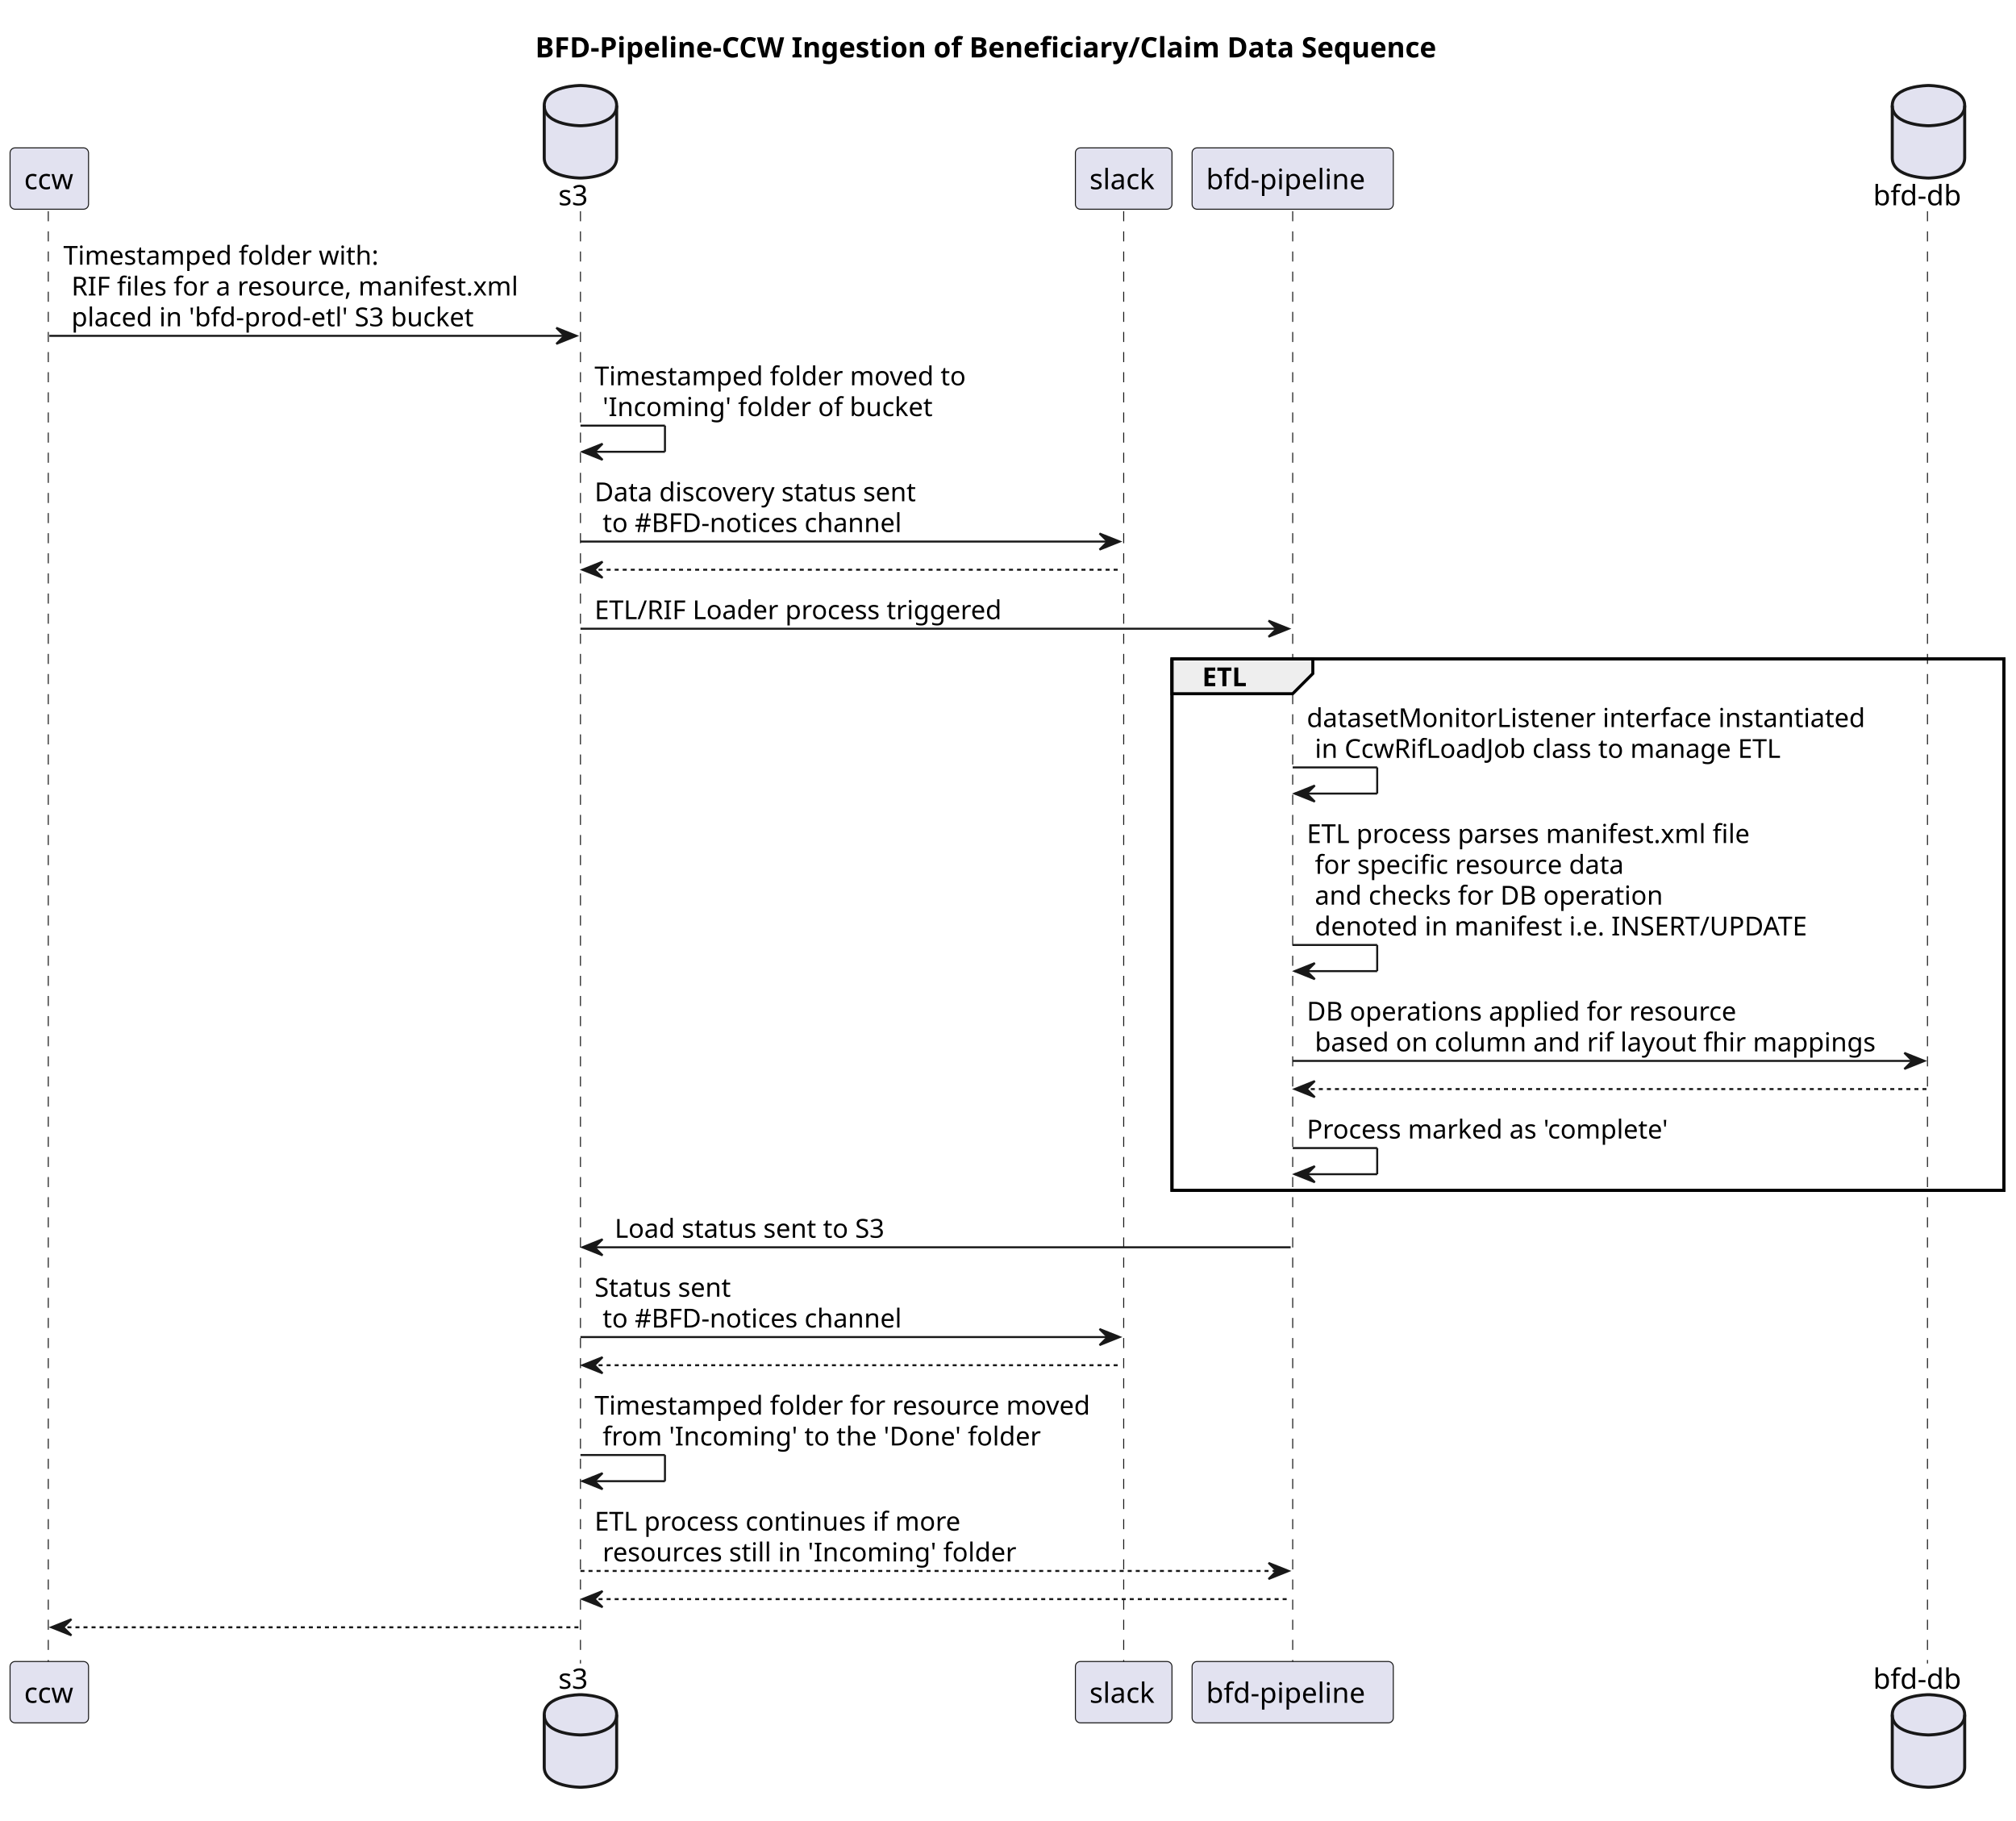
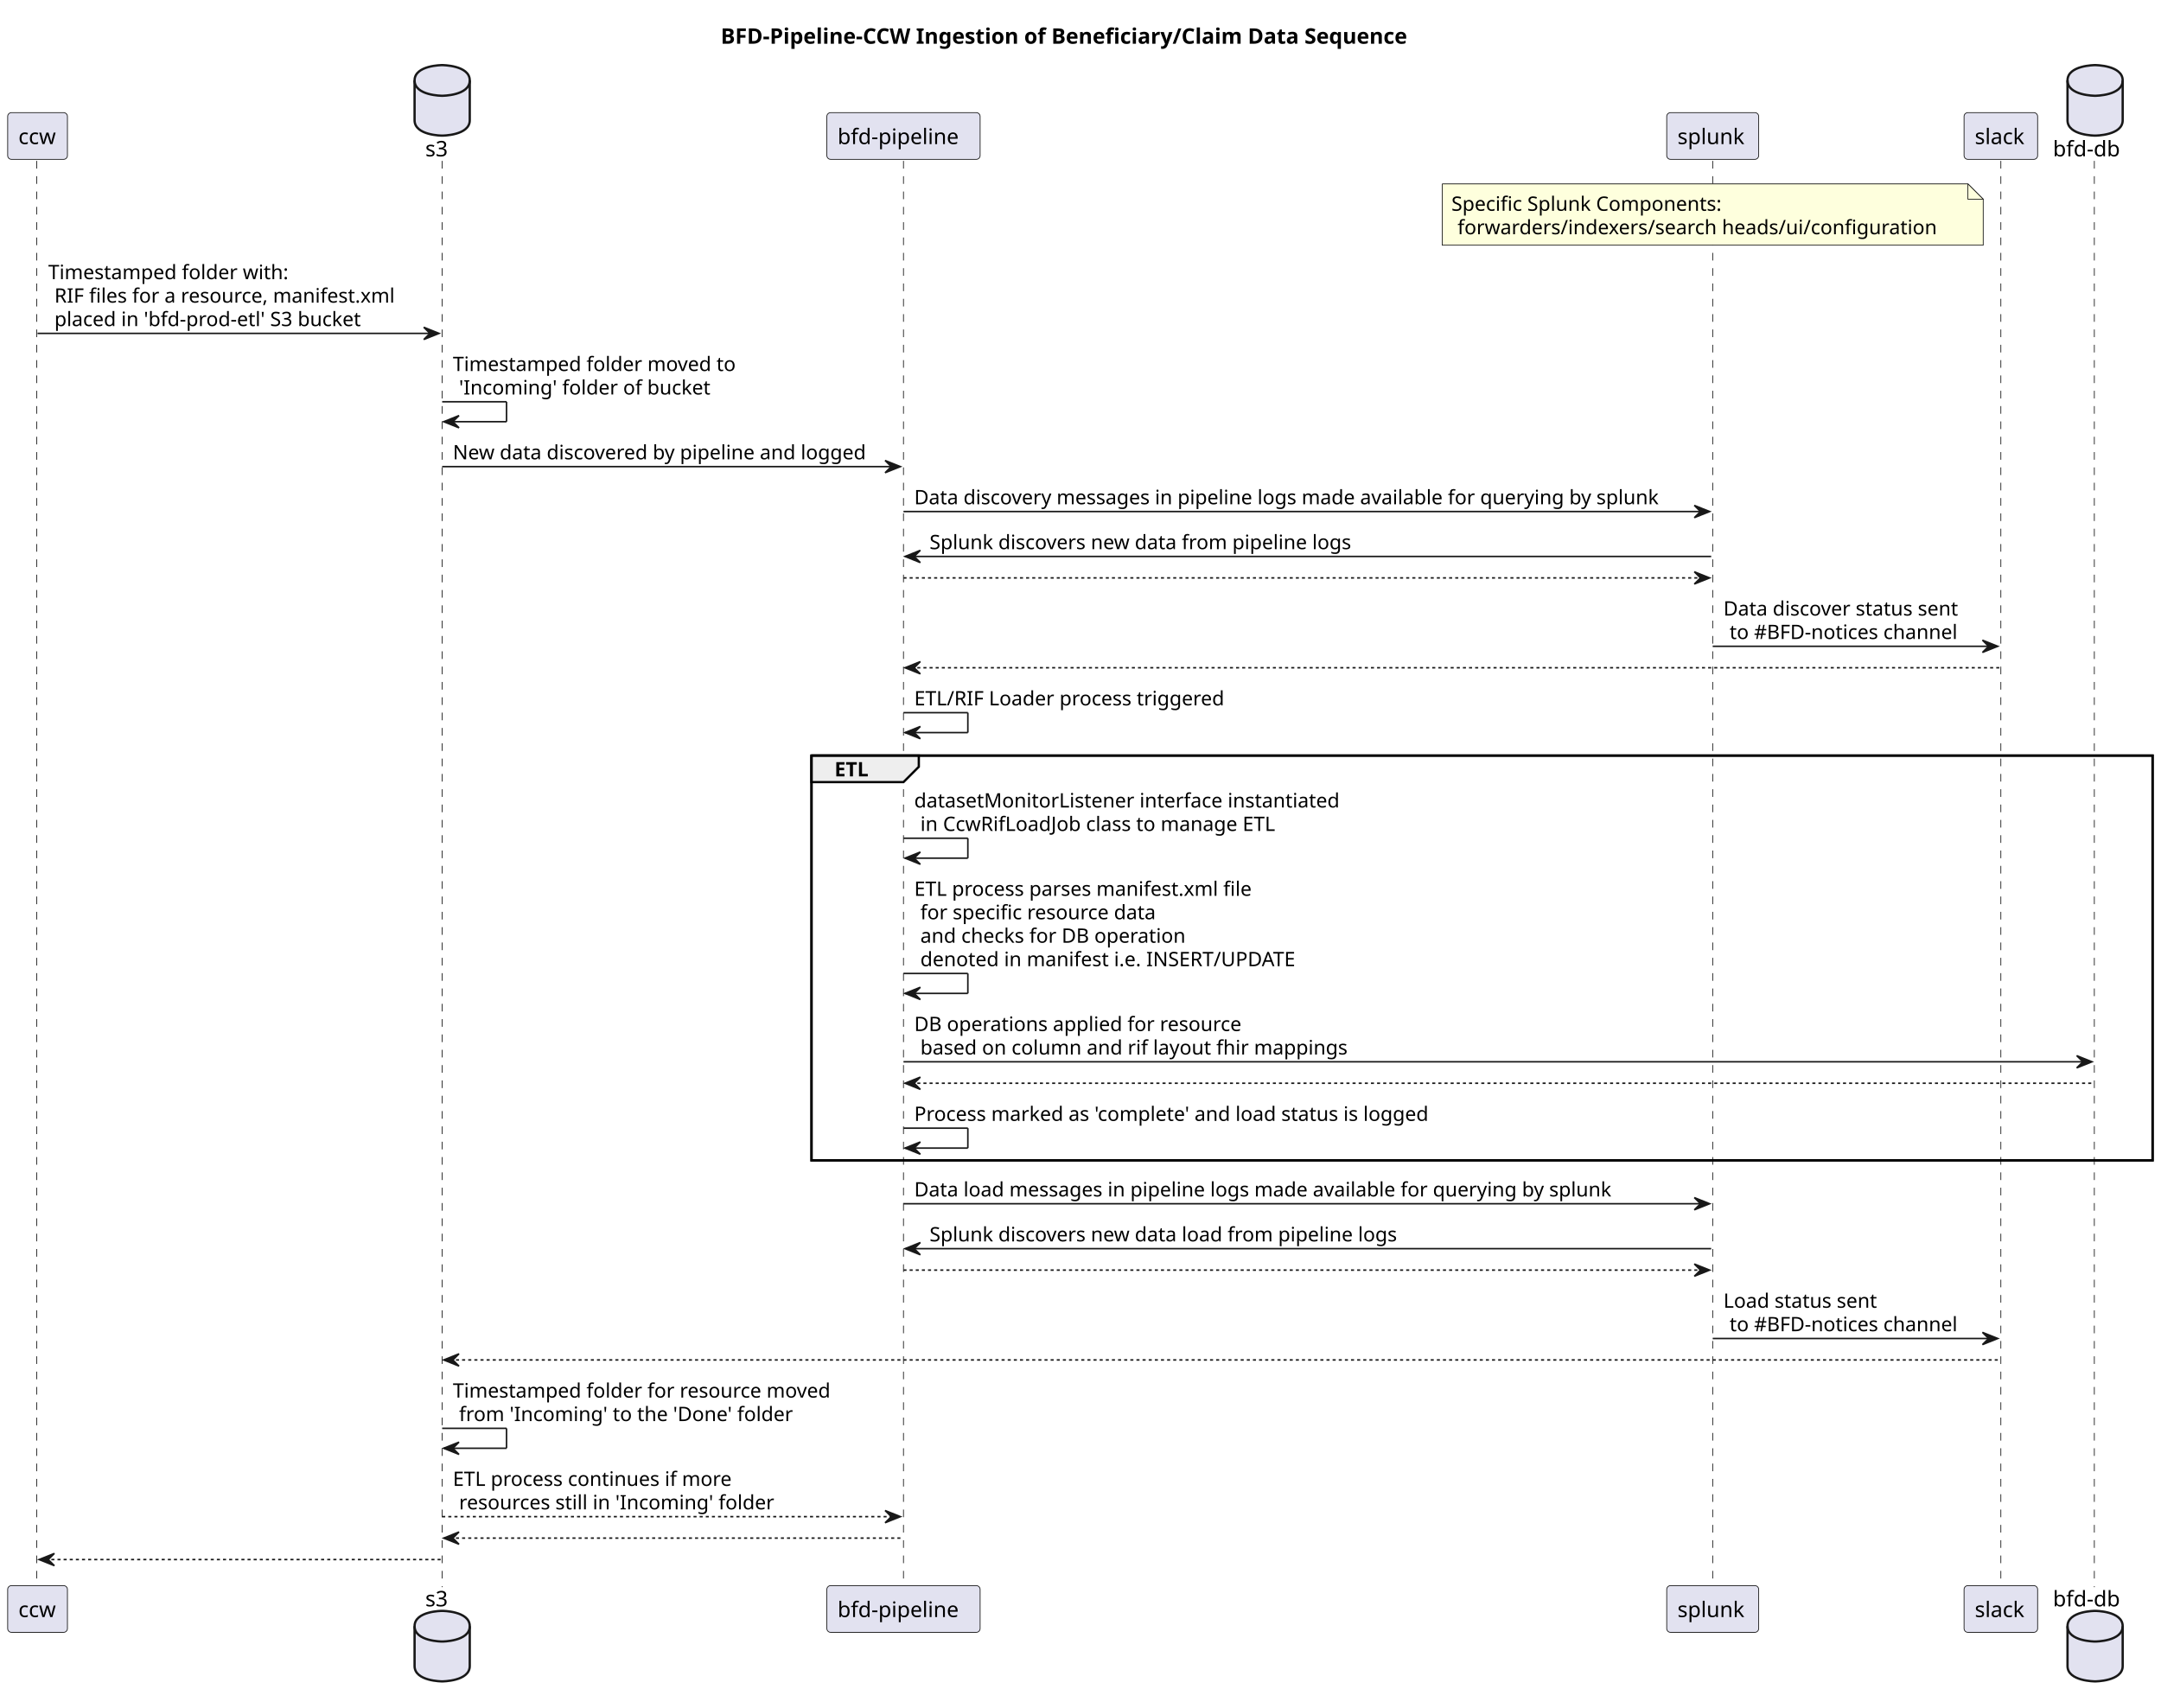
- <svg xmlns="http://www.w3.org/2000/svg" contentStyleType="text/css" height="905px" preserveAspectRatio="none" style="width:1002px;height:905px;background:#FFFFFF;" version="1.1" viewBox="0 0 1002 905" width="1002px" zoomAndPan="magnify">
+ <svg xmlns="http://www.w3.org/2000/svg" contentStyleType="text/css" height="1114px" preserveAspectRatio="none" style="width:1410px;height:1114px;background:#FFFFFF;" version="1.1" viewBox="0 0 1410 1114" width="1410px" zoomAndPan="magnify">
  <defs />
  <g>
-     <rect fill="none" height="26.488" id="_title" style="stroke:none;stroke-width:1.0;" width="483" x="261" y="10" />
-     <text fill="#000000" font-family="sans-serif" font-size="14" font-weight="bold" lengthAdjust="spacing" textLength="473" x="266" y="28.535">BFD-Pipeline-CCW Ingestion of Beneficiary/Claim Data Sequence</text>
-     <rect fill="none" height="264.106" style="stroke:#000000;stroke-width:1.5;" width="413.5" x="582.5" y="327.461" />
-     <line style="stroke:#181818;stroke-width:0.5;stroke-dasharray:5.0,5.0;" x1="24" x2="24" y1="104.977" y2="826.74" />
-     <line style="stroke:#181818;stroke-width:0.5;stroke-dasharray:5.0,5.0;" x1="288.5" x2="288.5" y1="104.977" y2="826.74" />
-     <line style="stroke:#181818;stroke-width:0.5;stroke-dasharray:5.0,5.0;" x1="558.5" x2="558.5" y1="104.977" y2="826.74" />
-     <line style="stroke:#181818;stroke-width:0.5;stroke-dasharray:5.0,5.0;" x1="642.5" x2="642.5" y1="104.977" y2="826.74" />
-     <line style="stroke:#181818;stroke-width:0.5;stroke-dasharray:5.0,5.0;" x1="958" x2="958" y1="104.977" y2="826.74" />
+     <rect fill="none" height="26.488" id="_title" style="stroke:none;stroke-width:1.0;" width="483" x="465.25" y="10" />
+     <text fill="#000000" font-family="sans-serif" font-size="14" font-weight="bold" lengthAdjust="spacing" textLength="473" x="470.25" y="28.535">BFD-Pipeline-CCW Ingestion of Beneficiary/Claim Data Sequence</text>
+     <rect fill="none" height="264.106" style="stroke:#000000;stroke-width:1.5;" width="875" x="529.5" y="493.014" />
+     <line style="stroke:#181818;stroke-width:0.5;stroke-dasharray:5.0,5.0;" x1="24" x2="24" y1="104.977" y2="1035.603" />
+     <line style="stroke:#181818;stroke-width:0.5;stroke-dasharray:5.0,5.0;" x1="288.5" x2="288.5" y1="104.977" y2="1035.603" />
+     <line style="stroke:#181818;stroke-width:0.5;stroke-dasharray:5.0,5.0;" x1="589.5" x2="589.5" y1="104.977" y2="1035.603" />
+     <line style="stroke:#181818;stroke-width:0.5;stroke-dasharray:5.0,5.0;" x1="1117.5" x2="1117.5" y1="104.977" y2="1035.603" />
+     <line style="stroke:#181818;stroke-width:0.5;stroke-dasharray:5.0,5.0;" x1="1305.5" x2="1305.5" y1="104.977" y2="1035.603" />
+     <line style="stroke:#181818;stroke-width:0.5;stroke-dasharray:5.0,5.0;" x1="1366.5" x2="1366.5" y1="104.977" y2="1035.603" />
    <rect fill="#E2E2F0" height="30.488" rx="2.5" ry="2.5" style="stroke:#181818;stroke-width:0.5;" width="39" x="5" y="73.488" />
    <text fill="#000000" font-family="sans-serif" font-size="14" lengthAdjust="spacing" textLength="25" x="12" y="94.023">ccw</text>
-     <rect fill="#E2E2F0" height="30.488" rx="2.5" ry="2.5" style="stroke:#181818;stroke-width:0.5;" width="39" x="5" y="825.74" />
-     <text fill="#000000" font-family="sans-serif" font-size="14" lengthAdjust="spacing" textLength="25" x="12" y="846.275">ccw</text>
+     <rect fill="#E2E2F0" height="30.488" rx="2.5" ry="2.5" style="stroke:#181818;stroke-width:0.5;" width="39" x="5" y="1034.603" />
+     <text fill="#000000" font-family="sans-serif" font-size="14" lengthAdjust="spacing" textLength="25" x="12" y="1055.139">ccw</text>
    <text fill="#000000" font-family="sans-serif" font-size="14" lengthAdjust="spacing" textLength="16" x="277.5" y="102.023">s3</text>
    <path d="M270.5,52.488 C270.5,42.488 288.5,42.488 288.5,42.488 C288.5,42.488 306.5,42.488 306.5,52.488 L306.5,78.488 C306.5,88.488 288.5,88.488 288.5,88.488 C288.5,88.488 270.5,88.488 270.5,78.488 L270.5,52.488 " fill="#E2E2F0" style="stroke:#181818;stroke-width:1.5;" />
    <path d="M270.5,52.488 C270.5,62.488 288.5,62.488 288.5,62.488 C288.5,62.488 306.5,62.488 306.5,52.488 " fill="none" style="stroke:#181818;stroke-width:1.5;" />
-     <text fill="#000000" font-family="sans-serif" font-size="14" lengthAdjust="spacing" textLength="16" x="277.5" y="839.275">s3</text>
-     <path d="M270.5,852.229 C270.5,842.229 288.5,842.229 288.5,842.229 C288.5,842.229 306.5,842.229 306.5,852.229 L306.5,878.229 C306.5,888.229 288.5,888.229 288.5,888.229 C288.5,888.229 270.5,888.229 270.5,878.229 L270.5,852.229 " fill="#E2E2F0" style="stroke:#181818;stroke-width:1.5;" />
-     <path d="M270.5,852.229 C270.5,862.229 288.5,862.229 288.5,862.229 C288.5,862.229 306.5,862.229 306.5,852.229 " fill="none" style="stroke:#181818;stroke-width:1.5;" />
-     <rect fill="#E2E2F0" height="30.488" rx="2.5" ry="2.5" style="stroke:#181818;stroke-width:0.5;" width="48" x="534.5" y="73.488" />
-     <text fill="#000000" font-family="sans-serif" font-size="14" lengthAdjust="spacing" textLength="34" x="541.5" y="94.023">slack</text>
-     <rect fill="#E2E2F0" height="30.488" rx="2.5" ry="2.5" style="stroke:#181818;stroke-width:0.5;" width="48" x="534.5" y="825.74" />
-     <text fill="#000000" font-family="sans-serif" font-size="14" lengthAdjust="spacing" textLength="34" x="541.5" y="846.275">slack</text>
-     <rect fill="#E2E2F0" height="30.488" rx="2.5" ry="2.5" style="stroke:#181818;stroke-width:0.5;" width="100" x="592.5" y="73.488" />
-     <text fill="#000000" font-family="sans-serif" font-size="14" lengthAdjust="spacing" textLength="86" x="599.5" y="94.023">bfd-pipeline</text>
-     <rect fill="#E2E2F0" height="30.488" rx="2.5" ry="2.5" style="stroke:#181818;stroke-width:0.5;" width="100" x="592.5" y="825.74" />
-     <text fill="#000000" font-family="sans-serif" font-size="14" lengthAdjust="spacing" textLength="86" x="599.5" y="846.275">bfd-pipeline</text>
-     <text fill="#000000" font-family="sans-serif" font-size="14" lengthAdjust="spacing" textLength="49" x="931" y="102.023">bfd-db</text>
-     <path d="M940.5,52.488 C940.5,42.488 958.5,42.488 958.5,42.488 C958.5,42.488 976.5,42.488 976.5,52.488 L976.5,78.488 C976.5,88.488 958.5,88.488 958.5,88.488 C958.5,88.488 940.5,88.488 940.5,78.488 L940.5,52.488 " fill="#E2E2F0" style="stroke:#181818;stroke-width:1.5;" />
-     <path d="M940.5,52.488 C940.5,62.488 958.5,62.488 958.5,62.488 C958.5,62.488 976.5,62.488 976.5,52.488 " fill="none" style="stroke:#181818;stroke-width:1.5;" />
-     <text fill="#000000" font-family="sans-serif" font-size="14" lengthAdjust="spacing" textLength="49" x="931" y="839.275">bfd-db</text>
-     <path d="M940.5,852.229 C940.5,842.229 958.5,842.229 958.5,842.229 C958.5,842.229 976.5,842.229 976.5,852.229 L976.5,878.229 C976.5,888.229 958.5,888.229 958.5,888.229 C958.5,888.229 940.5,888.229 940.5,878.229 L940.5,852.229 " fill="#E2E2F0" style="stroke:#181818;stroke-width:1.5;" />
-     <path d="M940.5,852.229 C940.5,862.229 958.5,862.229 958.5,862.229 C958.5,862.229 976.5,862.229 976.5,852.229 " fill="none" style="stroke:#181818;stroke-width:1.5;" />
-     <polygon fill="#181818" points="276.5,162.908,286.5,166.908,276.5,170.908,280.5,166.908" style="stroke:#181818;stroke-width:1.0;" />
-     <line style="stroke:#181818;stroke-width:1.0;" x1="24.5" x2="282.5" y1="166.908" y2="166.908" />
-     <text fill="#000000" font-family="sans-serif" font-size="13" lengthAdjust="spacing" textLength="161" x="31.5" y="131.545">Timestamped folder with:</text>
-     <text fill="#000000" font-family="sans-serif" font-size="13" lengthAdjust="spacing" textLength="232" x="35.5" y="146.856">RIF files for a resource, manifest.xml</text>
-     <text fill="#000000" font-family="sans-serif" font-size="13" lengthAdjust="spacing" textLength="215" x="35.5" y="162.166">placed in 'bfd-prod-etl' S3 bucket</text>
-     <line style="stroke:#181818;stroke-width:1.0;" x1="288.5" x2="330.5" y1="211.529" y2="211.529" />
-     <line style="stroke:#181818;stroke-width:1.0;" x1="330.5" x2="330.5" y1="211.529" y2="224.529" />
-     <line style="stroke:#181818;stroke-width:1.0;" x1="289.5" x2="330.5" y1="224.529" y2="224.529" />
-     <polygon fill="#181818" points="299.5,220.529,289.5,224.529,299.5,228.529,295.5,224.529" style="stroke:#181818;stroke-width:1.0;" />
-     <text fill="#000000" font-family="sans-serif" font-size="13" lengthAdjust="spacing" textLength="189" x="295.5" y="191.477">Timestamped folder moved to</text>
-     <text fill="#000000" font-family="sans-serif" font-size="13" lengthAdjust="spacing" textLength="170" x="299.5" y="206.787">'Incoming' folder of bucket</text>
-     <polygon fill="#181818" points="546.5,265.15,556.5,269.15,546.5,273.15,550.5,269.15" style="stroke:#181818;stroke-width:1.0;" />
-     <line style="stroke:#181818;stroke-width:1.0;" x1="288.5" x2="552.5" y1="269.15" y2="269.15" />
-     <text fill="#000000" font-family="sans-serif" font-size="13" lengthAdjust="spacing" textLength="167" x="295.5" y="249.098">Data discovery status sent</text>
-     <text fill="#000000" font-family="sans-serif" font-size="13" lengthAdjust="spacing" textLength="156" x="299.5" y="264.408">to #BFD-notices channel</text>
-     <polygon fill="#181818" points="299.5,279.15,289.5,283.15,299.5,287.15,295.5,283.15" style="stroke:#181818;stroke-width:1.0;" />
-     <line style="stroke:#181818;stroke-width:1.0;stroke-dasharray:2.0,2.0;" x1="293.5" x2="557.5" y1="283.15" y2="283.15" />
-     <polygon fill="#181818" points="630.5,308.461,640.5,312.461,630.5,316.461,634.5,312.461" style="stroke:#181818;stroke-width:1.0;" />
-     <line style="stroke:#181818;stroke-width:1.0;" x1="288.5" x2="636.5" y1="312.461" y2="312.461" />
-     <text fill="#000000" font-family="sans-serif" font-size="13" lengthAdjust="spacing" textLength="208" x="295.5" y="307.719">ETL/RIF Loader process triggered</text>
-     <path d="M582.5,327.461 L652.5,327.461 L652.5,334.772 L642.5,344.772 L582.5,344.772 L582.5,327.461 " fill="#EEEEEE" style="stroke:#000000;stroke-width:1.5;" />
-     <rect fill="none" height="264.106" style="stroke:#000000;stroke-width:1.5;" width="413.5" x="582.5" y="327.461" />
-     <text fill="#000000" font-family="sans-serif" font-size="13" font-weight="bold" lengthAdjust="spacing" textLength="25" x="597.5" y="341.029">ETL</text>
-     <line style="stroke:#181818;stroke-width:1.0;" x1="642.5" x2="684.5" y1="381.393" y2="381.393" />
-     <line style="stroke:#181818;stroke-width:1.0;" x1="684.5" x2="684.5" y1="381.393" y2="394.393" />
-     <line style="stroke:#181818;stroke-width:1.0;" x1="643.5" x2="684.5" y1="394.393" y2="394.393" />
-     <polygon fill="#181818" points="653.5,390.393,643.5,394.393,653.5,398.393,649.5,394.393" style="stroke:#181818;stroke-width:1.0;" />
-     <text fill="#000000" font-family="sans-serif" font-size="13" lengthAdjust="spacing" textLength="283" x="649.5" y="361.34">datasetMonitorListener interface instantiated</text>
-     <text fill="#000000" font-family="sans-serif" font-size="13" lengthAdjust="spacing" textLength="241" x="653.5" y="376.65">in CcwRifLoadJob class to manage ETL</text>
-     <line style="stroke:#181818;stroke-width:1.0;" x1="642.5" x2="684.5" y1="469.635" y2="469.635" />
-     <line style="stroke:#181818;stroke-width:1.0;" x1="684.5" x2="684.5" y1="469.635" y2="482.635" />
-     <line style="stroke:#181818;stroke-width:1.0;" x1="643.5" x2="684.5" y1="482.635" y2="482.635" />
-     <polygon fill="#181818" points="653.5,478.635,643.5,482.635,653.5,486.635,649.5,482.635" style="stroke:#181818;stroke-width:1.0;" />
-     <text fill="#000000" font-family="sans-serif" font-size="13" lengthAdjust="spacing" textLength="231" x="649.5" y="418.961">ETL process parses manifest.xml file</text>
-     <text fill="#000000" font-family="sans-serif" font-size="13" lengthAdjust="spacing" textLength="160" x="653.5" y="434.272">for specific resource data</text>
-     <text fill="#000000" font-family="sans-serif" font-size="13" lengthAdjust="spacing" textLength="178" x="653.5" y="449.582">and checks for DB operation</text>
-     <text fill="#000000" font-family="sans-serif" font-size="13" lengthAdjust="spacing" textLength="258" x="653.5" y="464.893">denoted  in manifest i.e. INSERT/UPDATE</text>
-     <polygon fill="#181818" points="946.5,523.256,956.5,527.256,946.5,531.256,950.5,527.256" style="stroke:#181818;stroke-width:1.0;" />
-     <line style="stroke:#181818;stroke-width:1.0;" x1="642.5" x2="952.5" y1="527.256" y2="527.256" />
-     <text fill="#000000" font-family="sans-serif" font-size="13" lengthAdjust="spacing" textLength="218" x="649.5" y="507.203">DB operations applied for resource</text>
-     <text fill="#000000" font-family="sans-serif" font-size="13" lengthAdjust="spacing" textLength="288" x="653.5" y="522.514">based on column and rif layout fhir mappings</text>
-     <polygon fill="#181818" points="653.5,537.256,643.5,541.256,653.5,545.256,649.5,541.256" style="stroke:#181818;stroke-width:1.0;" />
-     <line style="stroke:#181818;stroke-width:1.0;stroke-dasharray:2.0,2.0;" x1="647.5" x2="957.5" y1="541.256" y2="541.256" />
-     <line style="stroke:#181818;stroke-width:1.0;" x1="642.5" x2="684.5" y1="570.566" y2="570.566" />
-     <line style="stroke:#181818;stroke-width:1.0;" x1="684.5" x2="684.5" y1="570.566" y2="583.566" />
-     <line style="stroke:#181818;stroke-width:1.0;" x1="643.5" x2="684.5" y1="583.566" y2="583.566" />
-     <polygon fill="#181818" points="653.5,579.566,643.5,583.566,653.5,587.566,649.5,583.566" style="stroke:#181818;stroke-width:1.0;" />
-     <text fill="#000000" font-family="sans-serif" font-size="13" lengthAdjust="spacing" textLength="185" x="649.5" y="565.824">Process marked as 'complete'</text>
-     <polygon fill="#181818" points="299.5,615.877,289.5,619.877,299.5,623.877,295.5,619.877" style="stroke:#181818;stroke-width:1.0;" />
-     <line style="stroke:#181818;stroke-width:1.0;" x1="293.5" x2="641.5" y1="619.877" y2="619.877" />
-     <text fill="#000000" font-family="sans-serif" font-size="13" lengthAdjust="spacing" textLength="140" x="305.5" y="615.135">Load status sent to S3</text>
-     <polygon fill="#181818" points="546.5,660.498,556.5,664.498,546.5,668.498,550.5,664.498" style="stroke:#181818;stroke-width:1.0;" />
-     <line style="stroke:#181818;stroke-width:1.0;" x1="288.5" x2="552.5" y1="664.498" y2="664.498" />
-     <text fill="#000000" font-family="sans-serif" font-size="13" lengthAdjust="spacing" textLength="70" x="295.5" y="644.445">Status sent</text>
-     <text fill="#000000" font-family="sans-serif" font-size="13" lengthAdjust="spacing" textLength="156" x="299.5" y="659.756">to #BFD-notices channel</text>
-     <polygon fill="#181818" points="299.5,674.498,289.5,678.498,299.5,682.498,295.5,678.498" style="stroke:#181818;stroke-width:1.0;" />
-     <line style="stroke:#181818;stroke-width:1.0;stroke-dasharray:2.0,2.0;" x1="293.5" x2="557.5" y1="678.498" y2="678.498" />
-     <line style="stroke:#181818;stroke-width:1.0;" x1="288.5" x2="330.5" y1="723.119" y2="723.119" />
-     <line style="stroke:#181818;stroke-width:1.0;" x1="330.5" x2="330.5" y1="723.119" y2="736.119" />
-     <line style="stroke:#181818;stroke-width:1.0;" x1="289.5" x2="330.5" y1="736.119" y2="736.119" />
-     <polygon fill="#181818" points="299.5,732.119,289.5,736.119,299.5,740.119,295.5,736.119" style="stroke:#181818;stroke-width:1.0;" />
-     <text fill="#000000" font-family="sans-serif" font-size="13" lengthAdjust="spacing" textLength="252" x="295.5" y="703.066">Timestamped folder for resource moved</text>
-     <text fill="#000000" font-family="sans-serif" font-size="13" lengthAdjust="spacing" textLength="224" x="299.5" y="718.377">from 'Incoming' to the 'Done' folder</text>
-     <polygon fill="#181818" points="630.5,776.74,640.5,780.74,630.5,784.74,634.5,780.74" style="stroke:#181818;stroke-width:1.0;" />
-     <line style="stroke:#181818;stroke-width:1.0;stroke-dasharray:2.0,2.0;" x1="288.5" x2="636.5" y1="780.74" y2="780.74" />
-     <text fill="#000000" font-family="sans-serif" font-size="13" lengthAdjust="spacing" textLength="190" x="295.5" y="760.688">ETL process continues if more</text>
-     <text fill="#000000" font-family="sans-serif" font-size="13" lengthAdjust="spacing" textLength="215" x="299.5" y="775.998">resources still in 'Incoming' folder</text>
-     <polygon fill="#181818" points="299.5,790.74,289.5,794.74,299.5,798.74,295.5,794.74" style="stroke:#181818;stroke-width:1.0;" />
-     <line style="stroke:#181818;stroke-width:1.0;stroke-dasharray:2.0,2.0;" x1="293.5" x2="641.5" y1="794.74" y2="794.74" />
-     <polygon fill="#181818" points="35.5,804.74,25.5,808.74,35.5,812.74,31.5,808.74" style="stroke:#181818;stroke-width:1.0;" />
-     <line style="stroke:#181818;stroke-width:1.0;stroke-dasharray:2.0,2.0;" x1="29.5" x2="287.5" y1="808.74" y2="808.74" />
+     <text fill="#000000" font-family="sans-serif" font-size="14" lengthAdjust="spacing" textLength="16" x="277.5" y="1048.139">s3</text>
+     <path d="M270.5,1061.092 C270.5,1051.092 288.5,1051.092 288.5,1051.092 C288.5,1051.092 306.5,1051.092 306.5,1061.092 L306.5,1087.092 C306.5,1097.092 288.5,1097.092 288.5,1097.092 C288.5,1097.092 270.5,1097.092 270.5,1087.092 L270.5,1061.092 " fill="#E2E2F0" style="stroke:#181818;stroke-width:1.5;" />
+     <path d="M270.5,1061.092 C270.5,1071.092 288.5,1071.092 288.5,1071.092 C288.5,1071.092 306.5,1071.092 306.5,1061.092 " fill="none" style="stroke:#181818;stroke-width:1.5;" />
+     <rect fill="#E2E2F0" height="30.488" rx="2.5" ry="2.5" style="stroke:#181818;stroke-width:0.5;" width="100" x="539.5" y="73.488" />
+     <text fill="#000000" font-family="sans-serif" font-size="14" lengthAdjust="spacing" textLength="86" x="546.5" y="94.023">bfd-pipeline</text>
+     <rect fill="#E2E2F0" height="30.488" rx="2.5" ry="2.5" style="stroke:#181818;stroke-width:0.5;" width="100" x="539.5" y="1034.603" />
+     <text fill="#000000" font-family="sans-serif" font-size="14" lengthAdjust="spacing" textLength="86" x="546.5" y="1055.139">bfd-pipeline</text>
+     <rect fill="#E2E2F0" height="30.488" rx="2.5" ry="2.5" style="stroke:#181818;stroke-width:0.5;" width="60" x="1087.5" y="73.488" />
+     <text fill="#000000" font-family="sans-serif" font-size="14" lengthAdjust="spacing" textLength="46" x="1094.5" y="94.023">splunk</text>
+     <rect fill="#E2E2F0" height="30.488" rx="2.5" ry="2.5" style="stroke:#181818;stroke-width:0.5;" width="60" x="1087.5" y="1034.603" />
+     <text fill="#000000" font-family="sans-serif" font-size="14" lengthAdjust="spacing" textLength="46" x="1094.5" y="1055.139">splunk</text>
+     <rect fill="#E2E2F0" height="30.488" rx="2.5" ry="2.5" style="stroke:#181818;stroke-width:0.5;" width="48" x="1281.5" y="73.488" />
+     <text fill="#000000" font-family="sans-serif" font-size="14" lengthAdjust="spacing" textLength="34" x="1288.5" y="94.023">slack</text>
+     <rect fill="#E2E2F0" height="30.488" rx="2.5" ry="2.5" style="stroke:#181818;stroke-width:0.5;" width="48" x="1281.5" y="1034.603" />
+     <text fill="#000000" font-family="sans-serif" font-size="14" lengthAdjust="spacing" textLength="34" x="1288.5" y="1055.139">slack</text>
+     <text fill="#000000" font-family="sans-serif" font-size="14" lengthAdjust="spacing" textLength="49" x="1339.5" y="102.023">bfd-db</text>
+     <path d="M1349,52.488 C1349,42.488 1367,42.488 1367,42.488 C1367,42.488 1385,42.488 1385,52.488 L1385,78.488 C1385,88.488 1367,88.488 1367,88.488 C1367,88.488 1349,88.488 1349,78.488 L1349,52.488 " fill="#E2E2F0" style="stroke:#181818;stroke-width:1.5;" />
+     <path d="M1349,52.488 C1349,62.488 1367,62.488 1367,62.488 C1367,62.488 1385,62.488 1385,52.488 " fill="none" style="stroke:#181818;stroke-width:1.5;" />
+     <text fill="#000000" font-family="sans-serif" font-size="14" lengthAdjust="spacing" textLength="49" x="1339.5" y="1048.139">bfd-db</text>
+     <path d="M1349,1061.092 C1349,1051.092 1367,1051.092 1367,1051.092 C1367,1051.092 1385,1051.092 1385,1061.092 L1385,1087.092 C1385,1097.092 1367,1097.092 1367,1097.092 C1367,1097.092 1349,1097.092 1349,1087.092 L1349,1061.092 " fill="#E2E2F0" style="stroke:#181818;stroke-width:1.5;" />
+     <path d="M1349,1061.092 C1349,1071.092 1367,1071.092 1367,1071.092 C1367,1071.092 1385,1071.092 1385,1061.092 " fill="none" style="stroke:#181818;stroke-width:1.5;" />
+     <path d="M941,119.977 L941,159.977 L1294,159.977 L1294,129.977 L1284,119.977 L941,119.977 " fill="#FEFFDD" style="stroke:#181818;stroke-width:0.5;" />
+     <path d="M1284,119.977 L1284,129.977 L1294,129.977 L1284,119.977 " fill="#FEFFDD" style="stroke:#181818;stroke-width:0.5;" />
+     <text fill="#000000" font-family="sans-serif" font-size="13" lengthAdjust="spacing" textLength="184" x="947" y="137.545">Specific Splunk Components:</text>
+     <text fill="#000000" font-family="sans-serif" font-size="13" lengthAdjust="spacing" textLength="328" x="951" y="152.856">forwarders/indexers/search heads/ui/configuration</text>
+     <polygon fill="#181818" points="276.5,213.529,286.5,217.529,276.5,221.529,280.5,217.529" style="stroke:#181818;stroke-width:1.0;" />
+     <line style="stroke:#181818;stroke-width:1.0;" x1="24.5" x2="282.5" y1="217.529" y2="217.529" />
+     <text fill="#000000" font-family="sans-serif" font-size="13" lengthAdjust="spacing" textLength="161" x="31.5" y="182.166">Timestamped folder with:</text>
+     <text fill="#000000" font-family="sans-serif" font-size="13" lengthAdjust="spacing" textLength="232" x="35.5" y="197.477">RIF files for a resource, manifest.xml</text>
+     <text fill="#000000" font-family="sans-serif" font-size="13" lengthAdjust="spacing" textLength="215" x="35.5" y="212.787">placed in 'bfd-prod-etl' S3 bucket</text>
+     <line style="stroke:#181818;stroke-width:1.0;" x1="288.5" x2="330.5" y1="262.15" y2="262.15" />
+     <line style="stroke:#181818;stroke-width:1.0;" x1="330.5" x2="330.5" y1="262.15" y2="275.15" />
+     <line style="stroke:#181818;stroke-width:1.0;" x1="289.5" x2="330.5" y1="275.15" y2="275.15" />
+     <polygon fill="#181818" points="299.5,271.15,289.5,275.15,299.5,279.15,295.5,275.15" style="stroke:#181818;stroke-width:1.0;" />
+     <text fill="#000000" font-family="sans-serif" font-size="13" lengthAdjust="spacing" textLength="189" x="295.5" y="242.098">Timestamped folder moved to</text>
+     <text fill="#000000" font-family="sans-serif" font-size="13" lengthAdjust="spacing" textLength="170" x="299.5" y="257.408">'Incoming' folder of bucket</text>
+     <polygon fill="#181818" points="577.5,300.461,587.5,304.461,577.5,308.461,581.5,304.461" style="stroke:#181818;stroke-width:1.0;" />
+     <line style="stroke:#181818;stroke-width:1.0;" x1="288.5" x2="583.5" y1="304.461" y2="304.461" />
+     <text fill="#000000" font-family="sans-serif" font-size="13" lengthAdjust="spacing" textLength="277" x="295.5" y="299.719">New data discovered by pipeline and logged</text>
+     <polygon fill="#181818" points="1105.5,329.772,1115.5,333.772,1105.5,337.772,1109.5,333.772" style="stroke:#181818;stroke-width:1.0;" />
+     <line style="stroke:#181818;stroke-width:1.0;" x1="589.5" x2="1111.5" y1="333.772" y2="333.772" />
+     <text fill="#000000" font-family="sans-serif" font-size="13" lengthAdjust="spacing" textLength="504" x="596.5" y="329.029">Data discovery messages in pipeline logs made available for querying by splunk</text>
+     <polygon fill="#181818" points="600.5,359.082,590.5,363.082,600.5,367.082,596.5,363.082" style="stroke:#181818;stroke-width:1.0;" />
+     <line style="stroke:#181818;stroke-width:1.0;" x1="594.5" x2="1116.5" y1="363.082" y2="363.082" />
+     <text fill="#000000" font-family="sans-serif" font-size="13" lengthAdjust="spacing" textLength="286" x="606.5" y="358.34">Splunk discovers new data from pipeline logs</text>
+     <polygon fill="#181818" points="1105.5,373.082,1115.5,377.082,1105.5,381.082,1109.5,377.082" style="stroke:#181818;stroke-width:1.0;" />
+     <line style="stroke:#181818;stroke-width:1.0;stroke-dasharray:2.0,2.0;" x1="589.5" x2="1111.5" y1="377.082" y2="377.082" />
+     <polygon fill="#181818" points="1293.5,417.703,1303.5,421.703,1293.5,425.703,1297.5,421.703" style="stroke:#181818;stroke-width:1.0;" />
+     <line style="stroke:#181818;stroke-width:1.0;" x1="1117.5" x2="1299.5" y1="421.703" y2="421.703" />
+     <text fill="#000000" font-family="sans-serif" font-size="13" lengthAdjust="spacing" textLength="160" x="1124.5" y="401.65">Data discover status sent</text>
+     <text fill="#000000" font-family="sans-serif" font-size="13" lengthAdjust="spacing" textLength="156" x="1128.5" y="416.961">to #BFD-notices channel</text>
+     <polygon fill="#181818" points="600.5,431.703,590.5,435.703,600.5,439.703,596.5,435.703" style="stroke:#181818;stroke-width:1.0;" />
+     <line style="stroke:#181818;stroke-width:1.0;stroke-dasharray:2.0,2.0;" x1="594.5" x2="1304.5" y1="435.703" y2="435.703" />
+     <line style="stroke:#181818;stroke-width:1.0;" x1="589.5" x2="631.5" y1="465.014" y2="465.014" />
+     <line style="stroke:#181818;stroke-width:1.0;" x1="631.5" x2="631.5" y1="465.014" y2="478.014" />
+     <line style="stroke:#181818;stroke-width:1.0;" x1="590.5" x2="631.5" y1="478.014" y2="478.014" />
+     <polygon fill="#181818" points="600.5,474.014,590.5,478.014,600.5,482.014,596.5,478.014" style="stroke:#181818;stroke-width:1.0;" />
+     <text fill="#000000" font-family="sans-serif" font-size="13" lengthAdjust="spacing" textLength="208" x="596.5" y="460.272">ETL/RIF Loader process triggered</text>
+     <path d="M529.5,493.014 L599.5,493.014 L599.5,500.324 L589.5,510.324 L529.5,510.324 L529.5,493.014 " fill="#EEEEEE" style="stroke:#000000;stroke-width:1.5;" />
+     <rect fill="none" height="264.106" style="stroke:#000000;stroke-width:1.5;" width="875" x="529.5" y="493.014" />
+     <text fill="#000000" font-family="sans-serif" font-size="13" font-weight="bold" lengthAdjust="spacing" textLength="25" x="544.5" y="506.582">ETL</text>
+     <line style="stroke:#181818;stroke-width:1.0;" x1="589.5" x2="631.5" y1="546.945" y2="546.945" />
+     <line style="stroke:#181818;stroke-width:1.0;" x1="631.5" x2="631.5" y1="546.945" y2="559.945" />
+     <line style="stroke:#181818;stroke-width:1.0;" x1="590.5" x2="631.5" y1="559.945" y2="559.945" />
+     <polygon fill="#181818" points="600.5,555.945,590.5,559.945,600.5,563.945,596.5,559.945" style="stroke:#181818;stroke-width:1.0;" />
+     <text fill="#000000" font-family="sans-serif" font-size="13" lengthAdjust="spacing" textLength="283" x="596.5" y="526.893">datasetMonitorListener interface instantiated</text>
+     <text fill="#000000" font-family="sans-serif" font-size="13" lengthAdjust="spacing" textLength="241" x="600.5" y="542.203">in CcwRifLoadJob class to manage ETL</text>
+     <line style="stroke:#181818;stroke-width:1.0;" x1="589.5" x2="631.5" y1="635.188" y2="635.188" />
+     <line style="stroke:#181818;stroke-width:1.0;" x1="631.5" x2="631.5" y1="635.188" y2="648.188" />
+     <line style="stroke:#181818;stroke-width:1.0;" x1="590.5" x2="631.5" y1="648.188" y2="648.188" />
+     <polygon fill="#181818" points="600.5,644.188,590.5,648.188,600.5,652.188,596.5,648.188" style="stroke:#181818;stroke-width:1.0;" />
+     <text fill="#000000" font-family="sans-serif" font-size="13" lengthAdjust="spacing" textLength="231" x="596.5" y="584.514">ETL process parses manifest.xml file</text>
+     <text fill="#000000" font-family="sans-serif" font-size="13" lengthAdjust="spacing" textLength="160" x="600.5" y="599.824">for specific resource data</text>
+     <text fill="#000000" font-family="sans-serif" font-size="13" lengthAdjust="spacing" textLength="178" x="600.5" y="615.135">and checks for DB operation</text>
+     <text fill="#000000" font-family="sans-serif" font-size="13" lengthAdjust="spacing" textLength="258" x="600.5" y="630.445">denoted  in manifest i.e. INSERT/UPDATE</text>
+     <polygon fill="#181818" points="1355,688.809,1365,692.809,1355,696.809,1359,692.809" style="stroke:#181818;stroke-width:1.0;" />
+     <line style="stroke:#181818;stroke-width:1.0;" x1="589.5" x2="1361" y1="692.809" y2="692.809" />
+     <text fill="#000000" font-family="sans-serif" font-size="13" lengthAdjust="spacing" textLength="218" x="596.5" y="672.756">DB operations applied for resource</text>
+     <text fill="#000000" font-family="sans-serif" font-size="13" lengthAdjust="spacing" textLength="288" x="600.5" y="688.066">based on column and rif layout fhir mappings</text>
+     <polygon fill="#181818" points="600.5,702.809,590.5,706.809,600.5,710.809,596.5,706.809" style="stroke:#181818;stroke-width:1.0;" />
+     <line style="stroke:#181818;stroke-width:1.0;stroke-dasharray:2.0,2.0;" x1="594.5" x2="1366" y1="706.809" y2="706.809" />
+     <line style="stroke:#181818;stroke-width:1.0;" x1="589.5" x2="631.5" y1="736.119" y2="736.119" />
+     <line style="stroke:#181818;stroke-width:1.0;" x1="631.5" x2="631.5" y1="736.119" y2="749.119" />
+     <line style="stroke:#181818;stroke-width:1.0;" x1="590.5" x2="631.5" y1="749.119" y2="749.119" />
+     <polygon fill="#181818" points="600.5,745.119,590.5,749.119,600.5,753.119,596.5,749.119" style="stroke:#181818;stroke-width:1.0;" />
+     <text fill="#000000" font-family="sans-serif" font-size="13" lengthAdjust="spacing" textLength="348" x="596.5" y="731.377">Process marked as 'complete' and load status is logged</text>
+     <polygon fill="#181818" points="1105.5,781.43,1115.5,785.43,1105.5,789.43,1109.5,785.43" style="stroke:#181818;stroke-width:1.0;" />
+     <line style="stroke:#181818;stroke-width:1.0;" x1="589.5" x2="1111.5" y1="785.43" y2="785.43" />
+     <text fill="#000000" font-family="sans-serif" font-size="13" lengthAdjust="spacing" textLength="471" x="596.5" y="780.688">Data load messages in pipeline logs made available for querying by splunk</text>
+     <polygon fill="#181818" points="600.5,810.74,590.5,814.74,600.5,818.74,596.5,814.74" style="stroke:#181818;stroke-width:1.0;" />
+     <line style="stroke:#181818;stroke-width:1.0;" x1="594.5" x2="1116.5" y1="814.74" y2="814.74" />
+     <text fill="#000000" font-family="sans-serif" font-size="13" lengthAdjust="spacing" textLength="317" x="606.5" y="809.998">Splunk discovers new data load from pipeline logs</text>
+     <polygon fill="#181818" points="1105.5,824.74,1115.5,828.74,1105.5,832.74,1109.5,828.74" style="stroke:#181818;stroke-width:1.0;" />
+     <line style="stroke:#181818;stroke-width:1.0;stroke-dasharray:2.0,2.0;" x1="589.5" x2="1111.5" y1="828.74" y2="828.74" />
+     <polygon fill="#181818" points="1293.5,869.361,1303.5,873.361,1293.5,877.361,1297.5,873.361" style="stroke:#181818;stroke-width:1.0;" />
+     <line style="stroke:#181818;stroke-width:1.0;" x1="1117.5" x2="1299.5" y1="873.361" y2="873.361" />
+     <text fill="#000000" font-family="sans-serif" font-size="13" lengthAdjust="spacing" textLength="104" x="1124.5" y="853.309">Load status sent</text>
+     <text fill="#000000" font-family="sans-serif" font-size="13" lengthAdjust="spacing" textLength="156" x="1128.5" y="868.619">to #BFD-notices channel</text>
+     <polygon fill="#181818" points="299.5,883.361,289.5,887.361,299.5,891.361,295.5,887.361" style="stroke:#181818;stroke-width:1.0;" />
+     <line style="stroke:#181818;stroke-width:1.0;stroke-dasharray:2.0,2.0;" x1="293.5" x2="1304.5" y1="887.361" y2="887.361" />
+     <line style="stroke:#181818;stroke-width:1.0;" x1="288.5" x2="330.5" y1="931.982" y2="931.982" />
+     <line style="stroke:#181818;stroke-width:1.0;" x1="330.5" x2="330.5" y1="931.982" y2="944.982" />
+     <line style="stroke:#181818;stroke-width:1.0;" x1="289.5" x2="330.5" y1="944.982" y2="944.982" />
+     <polygon fill="#181818" points="299.5,940.982,289.5,944.982,299.5,948.982,295.5,944.982" style="stroke:#181818;stroke-width:1.0;" />
+     <text fill="#000000" font-family="sans-serif" font-size="13" lengthAdjust="spacing" textLength="252" x="295.5" y="911.93">Timestamped folder for resource moved</text>
+     <text fill="#000000" font-family="sans-serif" font-size="13" lengthAdjust="spacing" textLength="224" x="299.5" y="927.24">from 'Incoming' to the 'Done' folder</text>
+     <polygon fill="#181818" points="577.5,985.604,587.5,989.604,577.5,993.604,581.5,989.604" style="stroke:#181818;stroke-width:1.0;" />
+     <line style="stroke:#181818;stroke-width:1.0;stroke-dasharray:2.0,2.0;" x1="288.5" x2="583.5" y1="989.604" y2="989.604" />
+     <text fill="#000000" font-family="sans-serif" font-size="13" lengthAdjust="spacing" textLength="190" x="295.5" y="969.551">ETL process continues if more</text>
+     <text fill="#000000" font-family="sans-serif" font-size="13" lengthAdjust="spacing" textLength="215" x="299.5" y="984.861">resources still in 'Incoming' folder</text>
+     <polygon fill="#181818" points="299.5,999.604,289.5,1003.604,299.5,1007.604,295.5,1003.604" style="stroke:#181818;stroke-width:1.0;" />
+     <line style="stroke:#181818;stroke-width:1.0;stroke-dasharray:2.0,2.0;" x1="293.5" x2="588.5" y1="1003.604" y2="1003.604" />
+     <polygon fill="#181818" points="35.5,1013.604,25.5,1017.604,35.5,1021.604,31.5,1017.604" style="stroke:#181818;stroke-width:1.0;" />
+     <line style="stroke:#181818;stroke-width:1.0;stroke-dasharray:2.0,2.0;" x1="29.5" x2="287.5" y1="1017.604" y2="1017.604" />
  </g>
</svg>
